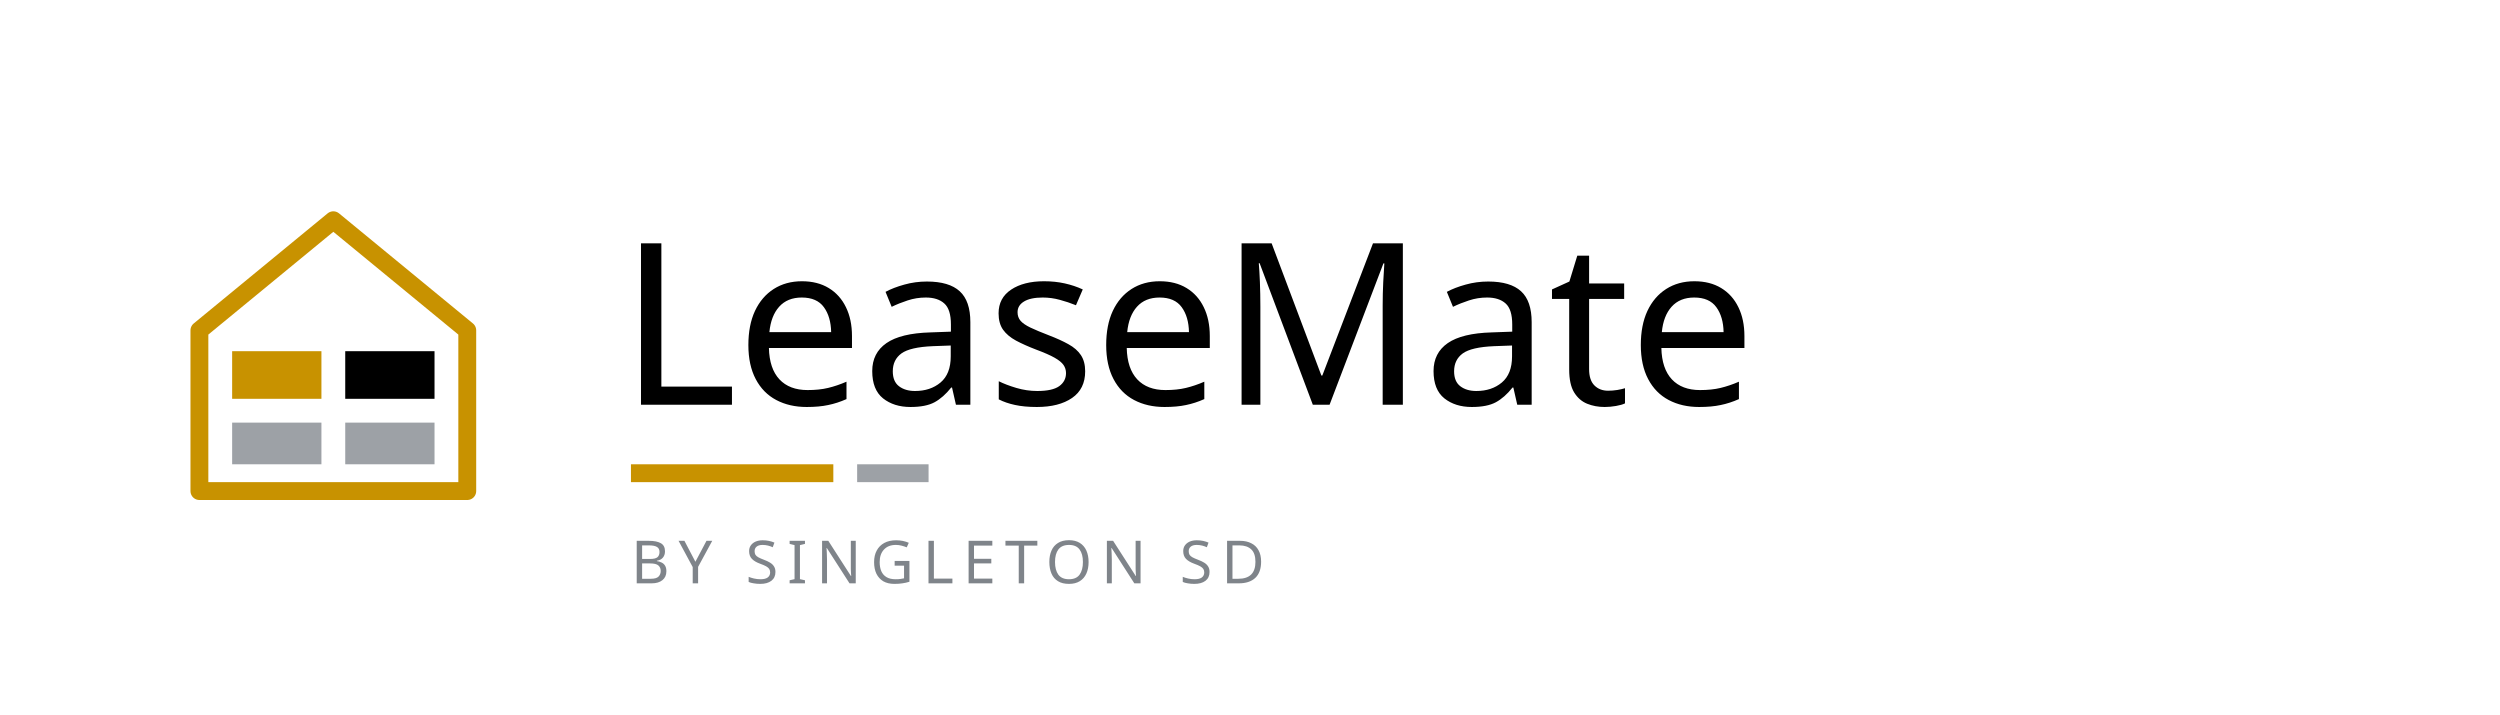
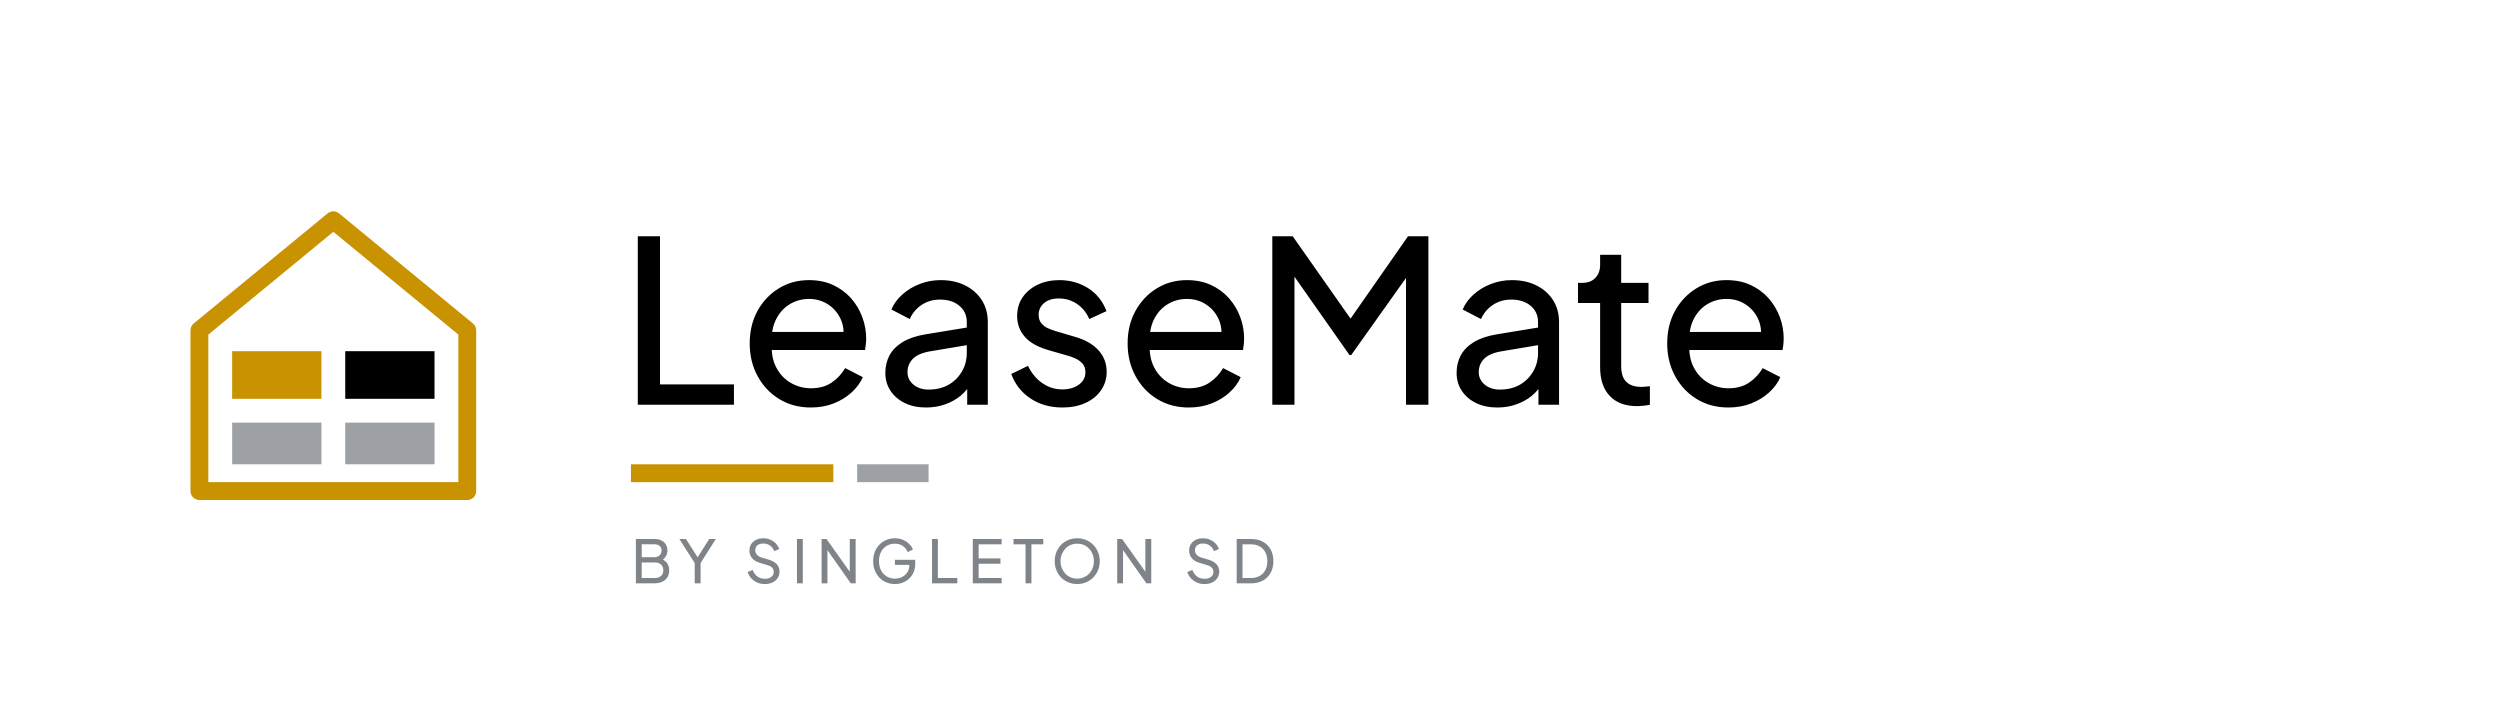
<svg xmlns="http://www.w3.org/2000/svg" viewBox="0 0 420 120" width="420" height="120">
  <g transform="translate(28,32)">
    <path d="M5.5 23.5 L28 5 L50.5 23.5 V50.5 H5.5 Z" fill="none" stroke="#C89200" stroke-width="3" stroke-linejoin="round" />
    <rect x="11" y="27" width="15" height="8" fill="#C89200" />
    <rect x="30" y="27" width="15" height="8" fill="#000000" />
    <rect x="11" y="39" width="15" height="7" fill="#9DA1A6" />
    <rect x="30" y="39" width="15" height="7" fill="#9DA1A6" />
  </g>
-   <text x="104" y="68" font-family="Plus Jakarta Sans" font-weight="500" font-size="38" letter-spacing="-0.28" fill="#000000">LeaseMate</text>
+   <path d="M123.30 68L107.15 68L107.15 39.69L110.88 39.69L110.88 64.58L123.30 64.58L123.30 68ZM136.21 68.46L136.21 68.46Q133.25 68.46 130.93 67.05Q128.61 65.64 127.28 63.19Q125.95 60.74 125.95 57.70L125.95 57.70Q125.95 54.62 127.26 52.23Q128.57 49.84 130.83 48.45Q133.09 47.06 135.91 47.06L135.91 47.06Q138.19 47.06 139.95 47.88Q141.72 48.70 142.95 50.08Q144.19 51.47 144.85 53.24Q145.52 55.00 145.52 56.90L145.52 56.90Q145.52 57.32 145.46 57.84Q145.41 58.35 145.33 58.80L145.33 58.80L128.53 58.80L128.53 55.76L143.28 55.76L141.61 57.13Q141.95 55.16 141.23 53.60Q140.50 52.04 139.10 51.13Q137.69 50.22 135.91 50.22L135.91 50.22Q134.12 50.22 132.64 51.13Q131.16 52.04 130.34 53.73Q129.52 55.42 129.67 57.74L129.67 57.74Q129.52 59.98 130.38 61.67Q131.23 63.36 132.81 64.30Q134.39 65.23 136.25 65.23L136.25 65.23Q138.30 65.23 139.71 64.28Q141.11 63.33 141.99 61.84L141.99 61.84L144.95 63.36Q144.34 64.77 143.07 65.93Q141.80 67.09 140.07 67.77Q138.34 68.46 136.21 68.46ZM155.58 68.46L155.58 68.46Q153.56 68.46 152.02 67.72Q150.48 66.97 149.61 65.66Q148.74 64.35 148.74 62.64L148.74 62.64Q148.74 61.01 149.44 59.70Q150.14 58.39 151.64 57.47Q153.14 56.56 155.42 56.18L155.42 56.18L163.02 54.93L163.02 57.89L156.22 59.03Q154.25 59.37 153.35 60.29Q152.46 61.20 152.46 62.53L152.46 62.53Q152.46 63.78 153.47 64.62Q154.47 65.45 155.99 65.45L155.99 65.45Q157.93 65.45 159.36 64.64Q160.78 63.82 161.60 62.41Q162.42 61.01 162.42 59.30L162.42 59.30L162.42 54.09Q162.42 52.42 161.18 51.38Q159.95 50.33 157.93 50.33L157.93 50.33Q156.18 50.33 154.84 51.22Q153.49 52.12 152.84 53.60L152.84 53.60L149.76 52.00Q150.33 50.60 151.59 49.48Q152.84 48.35 154.51 47.71Q156.18 47.06 158.01 47.06L158.01 47.06Q160.36 47.06 162.15 47.95Q163.94 48.85 164.94 50.42Q165.95 52.00 165.95 54.09L165.95 54.09L165.95 68L162.49 68L162.49 64.12L163.14 64.35Q162.49 65.57 161.39 66.48Q160.29 67.39 158.81 67.92Q157.32 68.46 155.58 68.46ZM178.48 68.46L178.48 68.46Q175.40 68.46 173.12 66.94Q170.84 65.42 169.89 62.83L169.89 62.83L172.70 61.46Q173.57 63.29 175.09 64.35Q176.61 65.42 178.48 65.42L178.48 65.42Q180.15 65.42 181.25 64.62Q182.35 63.82 182.35 62.53L182.35 62.53Q182.35 61.62 181.84 61.06Q181.33 60.51 180.60 60.19Q179.88 59.87 179.27 59.72L179.27 59.72L176.20 58.84Q173.42 58.04 172.15 56.56Q170.88 55.08 170.88 53.10L170.88 53.10Q170.88 51.28 171.81 49.93Q172.74 48.58 174.35 47.82Q175.97 47.06 177.98 47.06L177.98 47.06Q180.68 47.06 182.83 48.43Q184.97 49.80 185.89 52.27L185.89 52.27L183.00 53.60Q182.31 52.00 180.95 51.07Q179.58 50.14 177.87 50.14L177.87 50.14Q176.31 50.14 175.40 50.92Q174.49 51.70 174.49 52.88L174.49 52.88Q174.49 53.75 174.94 54.30Q175.40 54.85 176.04 55.14Q176.69 55.42 177.30 55.61L177.30 55.61L180.64 56.60Q183.15 57.32 184.54 58.84Q185.92 60.36 185.92 62.49L185.92 62.49Q185.92 64.20 184.97 65.57Q184.02 66.94 182.35 67.70Q180.68 68.46 178.48 68.46ZM199.70 68.46L199.70 68.46Q196.74 68.46 194.42 67.05Q192.10 65.64 190.77 63.19Q189.44 60.74 189.44 57.70L189.44 57.70Q189.44 54.62 190.76 52.23Q192.07 49.84 194.33 48.45Q196.59 47.06 199.40 47.06L199.40 47.06Q201.68 47.06 203.45 47.88Q205.21 48.70 206.45 50.08Q207.68 51.47 208.35 53.24Q209.01 55.00 209.01 56.90L209.01 56.90Q209.01 57.32 208.96 57.84Q208.90 58.35 208.82 58.80L208.82 58.80L192.03 58.80L192.03 55.76L206.77 55.76L205.10 57.13Q205.44 55.16 204.72 53.60Q204.00 52.04 202.59 51.13Q201.19 50.22 199.40 50.22L199.40 50.22Q197.61 50.22 196.13 51.13Q194.65 52.04 193.83 53.73Q193.02 55.42 193.17 57.74L193.17 57.74Q193.02 59.98 193.87 61.67Q194.73 63.36 196.30 64.30Q197.88 65.23 199.74 65.23L199.74 65.23Q201.79 65.23 203.20 64.28Q204.61 63.33 205.48 61.84L205.48 61.84L208.44 63.36Q207.84 64.77 206.56 65.93Q205.29 67.09 203.56 67.77Q201.83 68.46 199.70 68.46ZM217.47 68L213.75 68L213.75 39.69L217.17 39.69L227.77 54.78L226.02 54.78L236.55 39.69L239.97 39.69L239.97 68L236.21 68L236.21 44.40L237.54 44.82L227.01 59.64L226.71 59.64L216.30 44.82L217.47 44.40L217.47 68ZM251.55 68.46L251.55 68.46Q249.53 68.46 247.99 67.72Q246.45 66.97 245.58 65.66Q244.71 64.35 244.71 62.64L244.71 62.64Q244.71 61.01 245.41 59.70Q246.11 58.39 247.61 57.47Q249.11 56.56 251.39 56.18L251.39 56.18L258.99 54.93L258.99 57.89L252.19 59.03Q250.22 59.37 249.32 60.29Q248.43 61.20 248.43 62.53L248.43 62.53Q248.43 63.78 249.44 64.62Q250.44 65.45 251.96 65.45L251.96 65.45Q253.90 65.45 255.33 64.64Q256.75 63.82 257.57 62.41Q258.39 61.01 258.39 59.30L258.39 59.30L258.39 54.09Q258.39 52.42 257.15 51.38Q255.92 50.33 253.90 50.33L253.90 50.33Q252.15 50.33 250.81 51.22Q249.46 52.12 248.81 53.60L248.81 53.60L245.73 52.00Q246.30 50.60 247.56 49.48Q248.81 48.35 250.48 47.71Q252.15 47.06 253.98 47.06L253.98 47.06Q256.33 47.06 258.12 47.95Q259.91 48.85 260.91 50.42Q261.92 52.00 261.92 54.09L261.92 54.09L261.92 68L258.46 68L258.46 64.12L259.11 64.35Q258.46 65.57 257.36 66.48Q256.26 67.39 254.78 67.92Q253.29 68.46 251.55 68.46ZM275.05 68.23L275.05 68.23Q272.05 68.23 270.44 66.52Q268.82 64.81 268.82 61.69L268.82 61.69L268.82 50.90L265.10 50.90L265.10 47.52L265.86 47.52Q267.23 47.52 268.02 46.68Q268.82 45.85 268.82 44.48L268.82 44.48L268.82 42.81L272.36 42.81L272.36 47.52L276.95 47.52L276.95 50.90L272.36 50.90L272.36 61.58Q272.36 62.60 272.68 63.36Q273.00 64.12 273.76 64.56Q274.52 65.00 275.78 65.00L275.78 65.00Q276.04 65.00 276.44 64.96Q276.84 64.92 277.18 64.88L277.18 64.88L277.18 68Q276.69 68.11 276.08 68.17Q275.47 68.23 275.05 68.23ZM290.35 68.46L290.35 68.46Q287.39 68.46 285.07 67.05Q282.75 65.64 281.42 63.19Q280.09 60.74 280.09 57.70L280.09 57.70Q280.09 54.62 281.40 52.23Q282.72 49.84 284.98 48.45Q287.24 47.06 290.05 47.06L290.05 47.06Q292.33 47.06 294.10 47.88Q295.86 48.70 297.10 50.08Q298.33 51.47 299.00 53.24Q299.66 55.00 299.66 56.90L299.66 56.90Q299.66 57.32 299.61 57.84Q299.55 58.35 299.47 58.80L299.47 58.80L282.68 58.80L282.68 55.76L297.42 55.76L295.75 57.13Q296.09 55.16 295.37 53.60Q294.65 52.04 293.24 51.13Q291.84 50.22 290.05 50.22L290.05 50.22Q288.26 50.22 286.78 51.13Q285.30 52.04 284.48 53.73Q283.67 55.42 283.82 57.74L283.82 57.74Q283.67 59.98 284.52 61.67Q285.38 63.36 286.95 64.30Q288.53 65.23 290.39 65.23L290.39 65.23Q292.44 65.23 293.85 64.28Q295.26 63.33 296.13 61.84L296.13 61.84L299.09 63.36Q298.49 64.77 297.21 65.93Q295.94 67.09 294.21 67.77Q292.48 68.46 290.35 68.46Z" fill="#000000" />
  <rect x="106" y="78" width="34" height="3" fill="#C89200" />
  <rect x="144" y="78" width="12" height="3" fill="#9DA1A6" />
-   <text x="106" y="98" font-family="Plus Jakarta Sans" font-weight="500" font-size="10" letter-spacing="1.5" fill="#7F848A">BY SINGLETON SD</text>
+   <path d="M109.97 98L106.83 98L106.83 90.55L109.96 90.55Q110.63 90.55 111.11 90.79Q111.60 91.03 111.86 91.47Q112.13 91.90 112.13 92.50L112.13 92.50Q112.13 93.05 111.84 93.50Q111.56 93.94 111.01 94.19L111.01 94.19L111 93.82Q111.48 94 111.80 94.30Q112.11 94.59 112.27 94.97Q112.43 95.36 112.43 95.79L112.43 95.79Q112.43 96.82 111.77 97.41Q111.11 98 109.97 98L109.97 98ZM107.81 94.49L107.81 97.10L110.01 97.10Q110.66 97.10 111.05 96.75Q111.44 96.40 111.44 95.80L111.44 95.80Q111.44 95.20 111.05 94.84Q110.66 94.49 110.01 94.49L110.01 94.49L107.81 94.49ZM107.81 91.44L107.81 93.61L109.94 93.61Q110.48 93.61 110.81 93.30Q111.14 92.98 111.14 92.49L111.14 92.49Q111.14 91.98 110.81 91.71Q110.48 91.44 109.94 91.44L109.94 91.44L107.81 91.44ZM117.70 98L116.71 98L116.71 94.59L114.13 90.55L115.24 90.55L117.40 93.94L117 93.94L119.15 90.55L120.26 90.55L117.70 94.59L117.70 98ZM128.49 98.12L128.49 98.12Q127.78 98.12 127.19 97.86Q126.60 97.59 126.19 97.13Q125.78 96.67 125.60 96.10L125.60 96.10L126.45 95.75Q126.72 96.47 127.25 96.86Q127.79 97.24 128.51 97.24L128.51 97.24Q128.95 97.24 129.28 97.10Q129.61 96.96 129.79 96.70Q129.98 96.45 129.98 96.11L129.98 96.11Q129.98 95.64 129.72 95.36Q129.45 95.09 128.94 94.95L128.94 94.95L127.57 94.53Q126.76 94.28 126.33 93.74Q125.90 93.20 125.90 92.50L125.90 92.50Q125.90 91.89 126.19 91.42Q126.49 90.96 127.02 90.69Q127.54 90.43 128.21 90.43L128.21 90.43Q128.88 90.43 129.42 90.67Q129.97 90.91 130.35 91.31Q130.73 91.72 130.91 92.24L130.91 92.24L130.07 92.59Q129.83 91.96 129.35 91.64Q128.87 91.31 128.22 91.31L128.22 91.31Q127.82 91.31 127.52 91.44Q127.21 91.58 127.04 91.83Q126.88 92.09 126.88 92.44L126.88 92.44Q126.88 92.85 127.14 93.17Q127.40 93.49 127.93 93.66L127.93 93.66L129.18 94.03Q130.06 94.30 130.51 94.80Q130.96 95.30 130.96 96.04L130.96 96.04Q130.96 96.65 130.64 97.12Q130.33 97.59 129.78 97.86Q129.22 98.12 128.49 98.12ZM134.87 98L133.89 98L133.89 90.55L134.87 90.55L134.87 98ZM139.01 98L138.03 98L138.03 90.55L138.85 90.55L143.13 96.57L142.76 96.61L142.76 90.55L143.75 90.55L143.75 98L142.93 98L138.67 91.94L139.01 91.90L139.01 98ZM150.35 98.12L150.35 98.12Q149.56 98.12 148.89 97.83Q148.22 97.55 147.73 97.03Q147.24 96.51 146.96 95.81Q146.69 95.11 146.69 94.28L146.69 94.28Q146.69 93.44 146.96 92.74Q147.23 92.04 147.72 91.52Q148.21 91 148.88 90.72Q149.55 90.43 150.34 90.43L150.34 90.43Q151.11 90.43 151.72 90.70Q152.34 90.97 152.76 91.40Q153.19 91.83 153.37 92.32L153.37 92.32L152.49 92.75Q152.23 92.10 151.68 91.72Q151.13 91.34 150.34 91.34L150.34 91.34Q149.56 91.34 148.95 91.71Q148.35 92.08 148.01 92.74Q147.67 93.40 147.67 94.28L147.67 94.28Q147.67 95.15 148.01 95.81Q148.36 96.47 148.96 96.84Q149.57 97.21 150.35 97.21L150.35 97.21Q151.03 97.21 151.58 96.92Q152.13 96.63 152.45 96.12Q152.77 95.61 152.77 94.94L152.77 94.94L152.77 94.48L153.22 94.90L150.34 94.90L150.34 94.05L153.76 94.05L153.76 94.71Q153.76 95.49 153.49 96.12Q153.22 96.75 152.75 97.19Q152.28 97.64 151.66 97.88Q151.04 98.12 150.35 98.12ZM160.83 98L156.58 98L156.58 90.55L157.56 90.55L157.56 97.10L160.83 97.10L160.83 98ZM168.28 98L163.43 98L163.43 90.55L168.28 90.55L168.28 91.45L164.41 91.45L164.41 93.81L168.08 93.81L168.08 94.71L164.41 94.71L164.41 97.10L168.28 97.10L168.28 98ZM173.28 98L172.29 98L172.29 91.45L170.27 91.45L170.27 90.55L175.27 90.55L175.27 91.45L173.28 91.45L173.28 98ZM180.97 98.12L180.97 98.12Q180.18 98.12 179.49 97.83Q178.80 97.55 178.28 97.03Q177.77 96.51 177.48 95.81Q177.19 95.10 177.19 94.27L177.19 94.27Q177.19 93.43 177.48 92.73Q177.77 92.03 178.28 91.51Q178.80 90.99 179.48 90.71Q180.17 90.43 180.97 90.43L180.97 90.43Q181.77 90.43 182.45 90.72Q183.14 91 183.65 91.52Q184.17 92.03 184.46 92.73Q184.76 93.43 184.76 94.27L184.76 94.27Q184.76 95.10 184.46 95.81Q184.17 96.51 183.65 97.03Q183.14 97.55 182.45 97.83Q181.77 98.12 180.97 98.12ZM180.97 97.21L180.97 97.21Q181.59 97.21 182.10 96.98Q182.61 96.76 182.98 96.36Q183.36 95.95 183.56 95.42Q183.77 94.88 183.77 94.27L183.77 94.27Q183.77 93.66 183.56 93.13Q183.36 92.60 182.98 92.19Q182.61 91.79 182.10 91.56Q181.59 91.34 180.97 91.34L180.97 91.34Q180.36 91.34 179.85 91.56Q179.34 91.79 178.96 92.19Q178.59 92.60 178.38 93.13Q178.17 93.66 178.17 94.27L178.17 94.27Q178.17 94.88 178.38 95.42Q178.59 95.95 178.96 96.36Q179.34 96.76 179.85 96.98Q180.36 97.21 180.97 97.21ZM188.67 98L187.69 98L187.69 90.55L188.51 90.55L192.79 96.57L192.42 96.61L192.42 90.55L193.41 90.55L193.41 98L192.59 98L188.33 91.94L188.67 91.90L188.67 98ZM202.36 98.12L202.36 98.12Q201.65 98.12 201.06 97.86Q200.47 97.59 200.06 97.13Q199.65 96.67 199.47 96.10L199.47 96.10L200.32 95.75Q200.59 96.47 201.12 96.86Q201.66 97.24 202.38 97.24L202.38 97.24Q202.82 97.24 203.15 97.10Q203.48 96.96 203.66 96.70Q203.85 96.45 203.85 96.11L203.85 96.11Q203.85 95.64 203.58 95.36Q203.32 95.09 202.81 94.95L202.81 94.95L201.44 94.53Q200.63 94.28 200.20 93.74Q199.77 93.20 199.77 92.50L199.77 92.50Q199.77 91.89 200.06 91.42Q200.36 90.96 200.88 90.69Q201.41 90.43 202.08 90.43L202.08 90.43Q202.75 90.43 203.29 90.67Q203.84 90.91 204.22 91.31Q204.60 91.72 204.78 92.24L204.78 92.24L203.94 92.59Q203.70 91.96 203.22 91.64Q202.74 91.31 202.09 91.31L202.09 91.31Q201.69 91.31 201.38 91.44Q201.08 91.58 200.91 91.83Q200.75 92.09 200.75 92.44L200.75 92.44Q200.75 92.85 201.01 93.17Q201.27 93.49 201.80 93.66L201.80 93.66L203.05 94.03Q203.93 94.30 204.38 94.80Q204.83 95.30 204.83 96.04L204.83 96.04Q204.83 96.65 204.51 97.12Q204.20 97.59 203.64 97.86Q203.09 98.12 202.36 98.12ZM210.20 98L207.76 98L207.76 90.55L210.20 90.55Q211.33 90.55 212.17 91.01Q213.01 91.47 213.47 92.31Q213.93 93.14 213.93 94.27L213.93 94.27Q213.93 95.39 213.47 96.23Q213.01 97.07 212.17 97.53Q211.33 98 210.20 98L210.20 98ZM208.74 91.45L208.74 97.10L210.21 97.10Q211.04 97.10 211.64 96.75Q212.25 96.40 212.58 95.77Q212.91 95.13 212.91 94.27L212.91 94.27Q212.91 93.40 212.57 92.77Q212.24 92.14 211.63 91.80Q211.03 91.45 210.21 91.45L210.21 91.45L208.74 91.45Z" fill="#7F848A" />
</svg>
